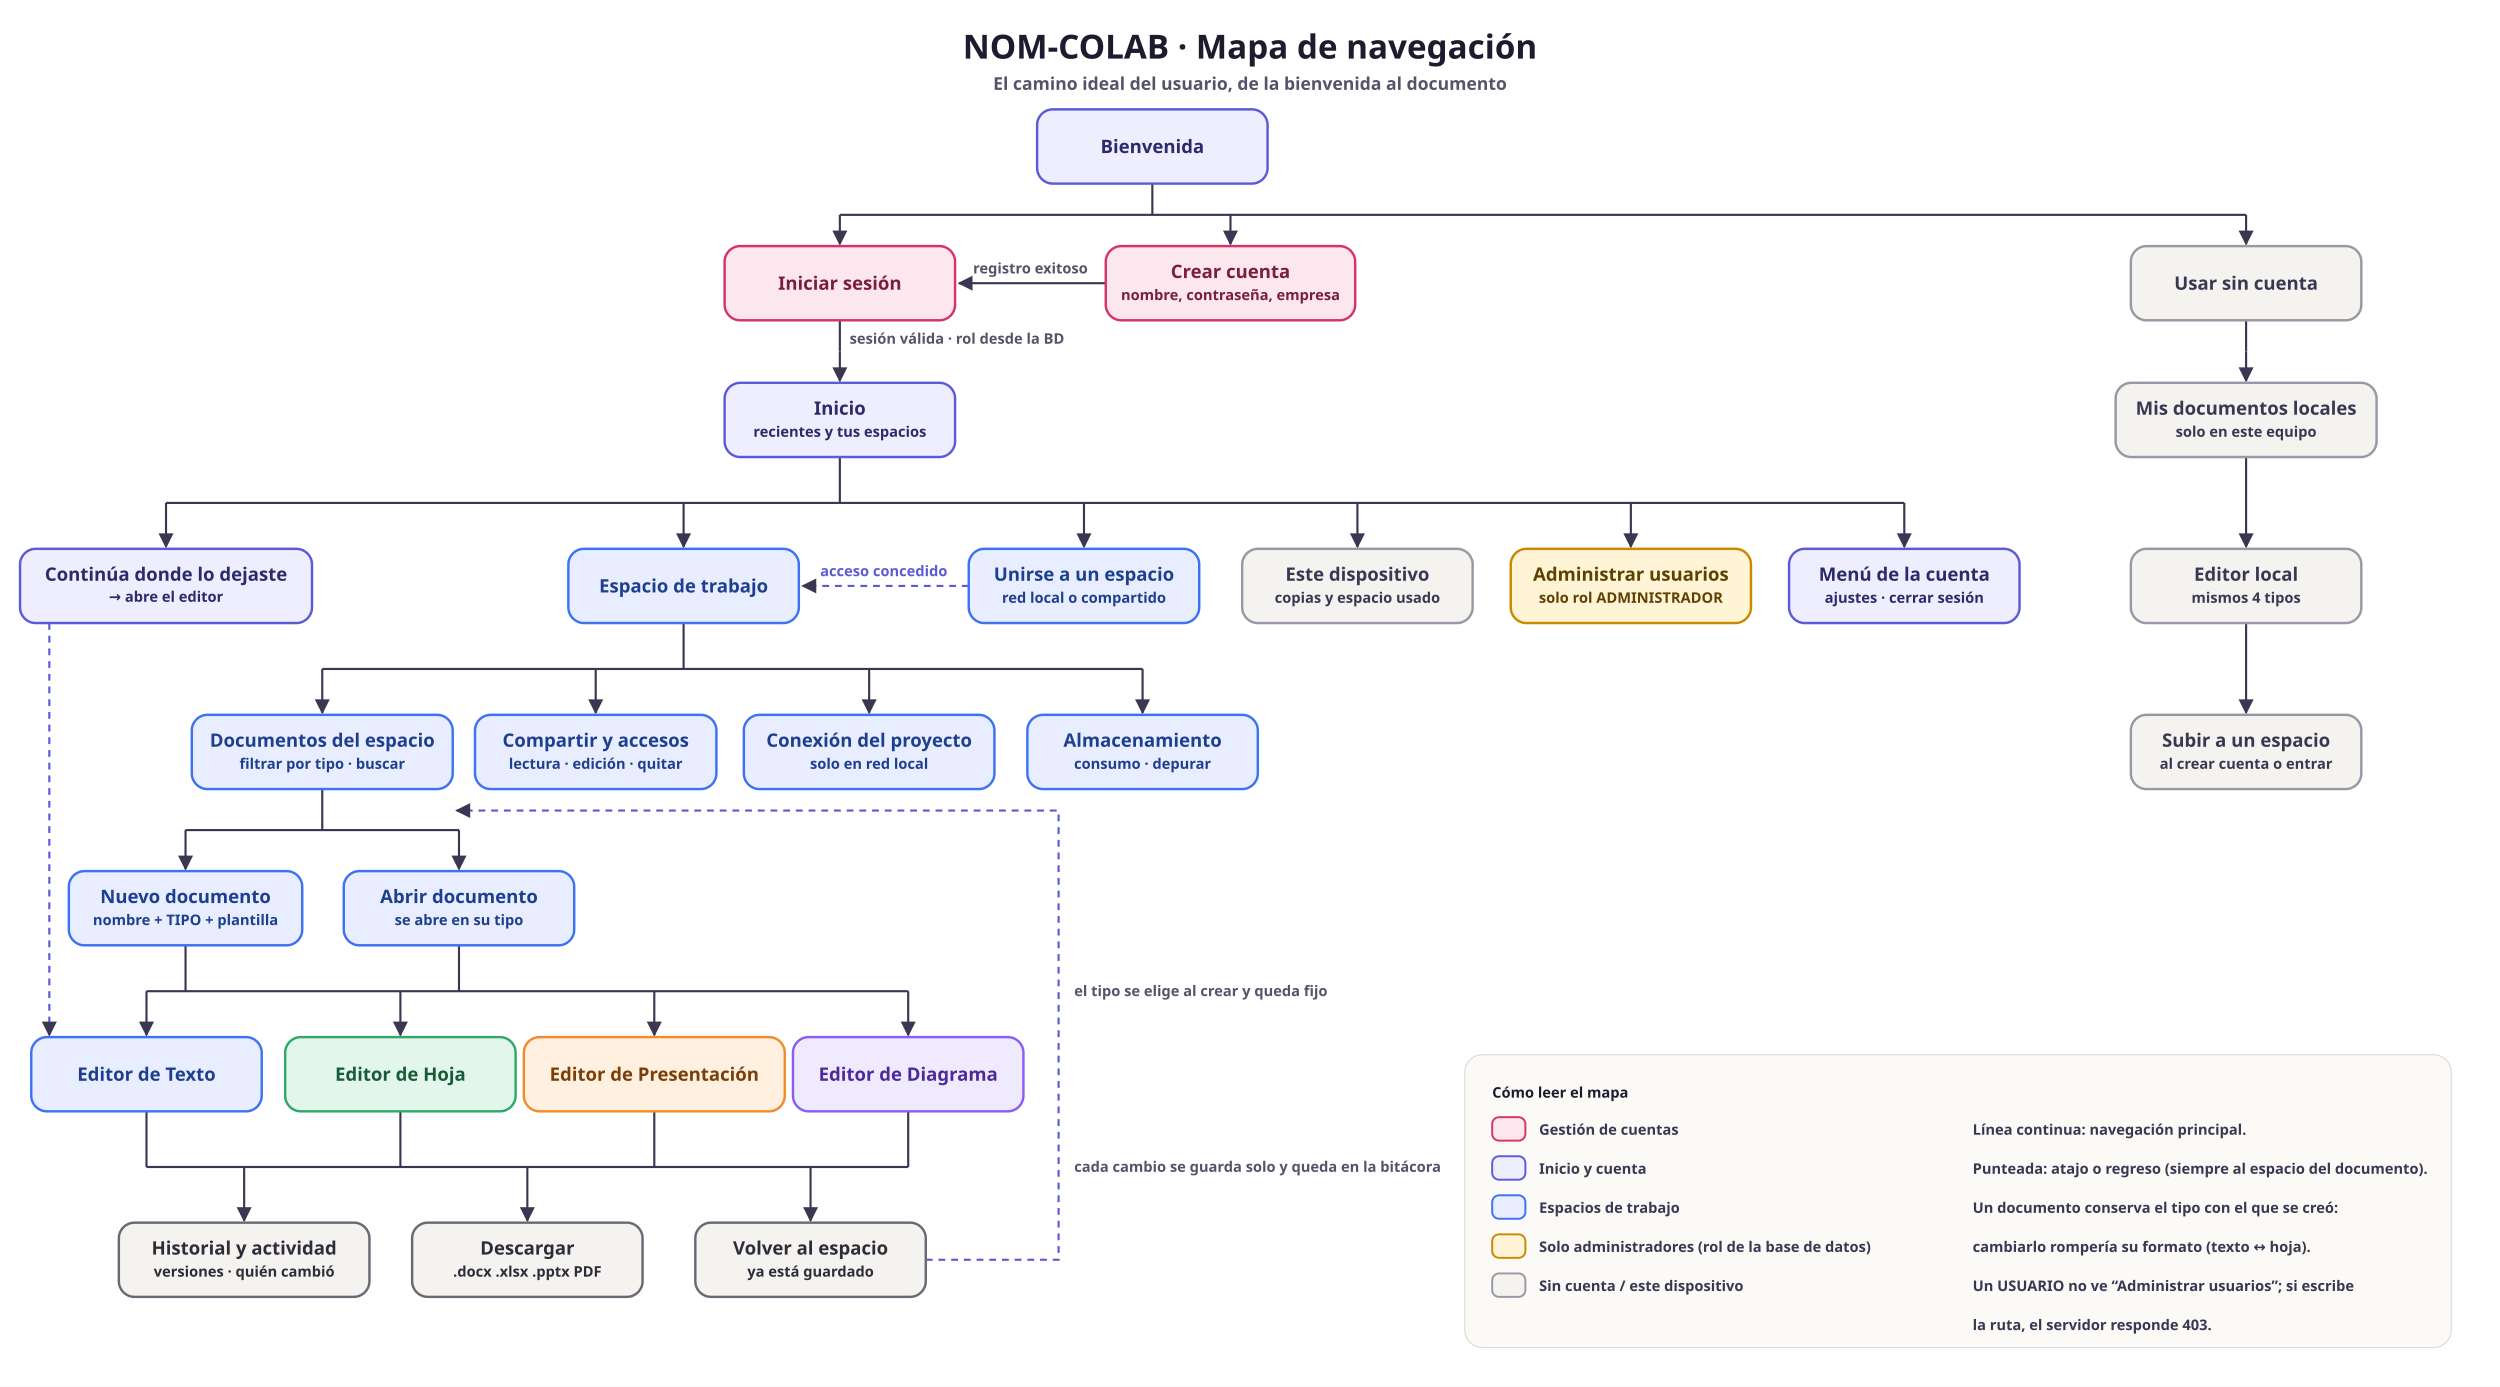
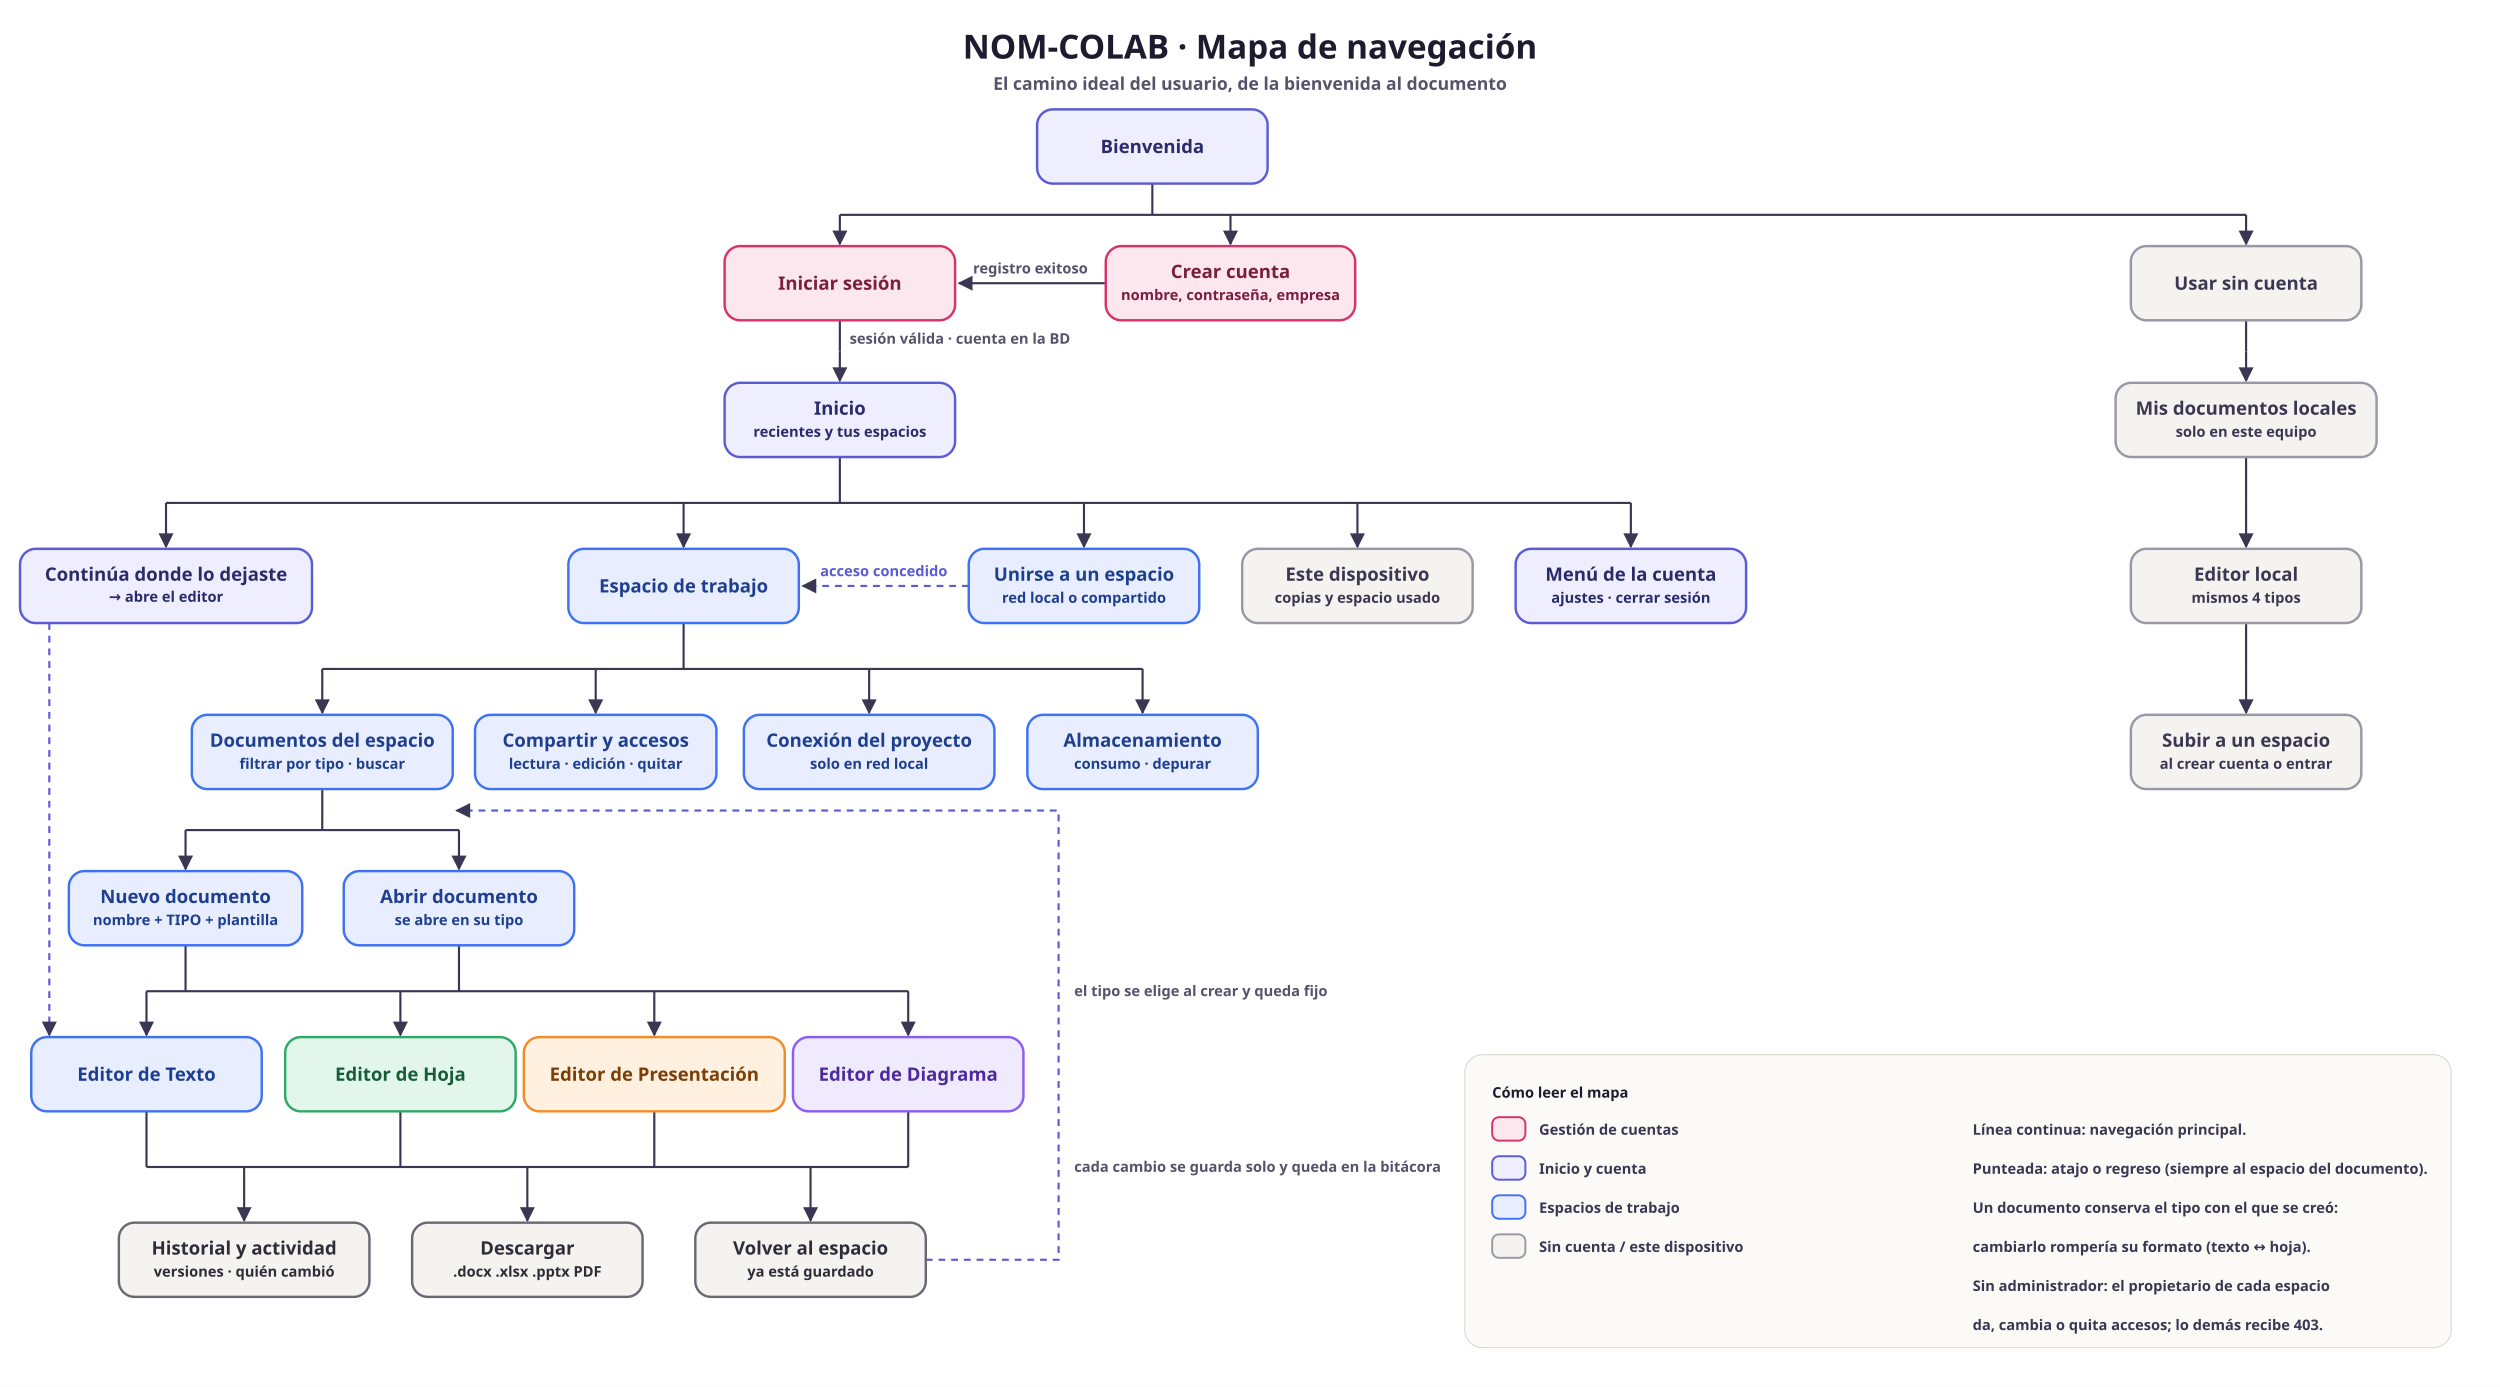
<svg xmlns="http://www.w3.org/2000/svg" viewBox="0 0 2560 1420" width="2560" height="1420">
  <defs>
    <marker id="flecha" viewBox="0 0 10 10" refX="9" refY="5" markerWidth="7" markerHeight="7" orient="auto-start-reverse">
      <path d="M0,0 L10,5 L0,10 z" fill="#3A3752" />
    </marker>
  </defs>
  <rect width="100%" height="100%" fill="#FFFFFF" />
  <text x="1280.0" y="60" text-anchor="middle" font-family="Nunito, sans-serif" font-size="34" font-weight="900" fill="#1E1B2E">NOM-COLAB · Mapa de navegación</text>
  <text x="1280.0" y="92" text-anchor="middle" font-family="Nunito, sans-serif" font-size="18" font-weight="600" fill="#55526A">El camino ideal del usuario, de la bienvenida al documento</text>
  <path d="M1180.0,188.0 L1180.0,220.0" fill="none" stroke="#3A3752" stroke-width="2.2" />
  <path d="M860.0,220.0 L2300.0,220.0" fill="none" stroke="#3A3752" stroke-width="2.2" />
  <path d="M860.0,220.0 L860.0,250.0" fill="none" stroke="#3A3752" stroke-width="2.2" marker-end="url(#flecha)" />
  <path d="M1260.0,220.0 L1260.0,250.0" fill="none" stroke="#3A3752" stroke-width="2.2" marker-end="url(#flecha)" />
  <path d="M2300.0,220.0 L2300.0,250.0" fill="none" stroke="#3A3752" stroke-width="2.2" marker-end="url(#flecha)" />
  <path d="M860.0,328.0 L860.0,360.0" fill="none" stroke="#3A3752" stroke-width="2.2" />
  <path d="M860.0,360.0 L860.0,390.0" fill="none" stroke="#3A3752" stroke-width="2.2" marker-end="url(#flecha)" />
-   <text x="870.0" y="352.0" text-anchor="start" font-family="Nunito, sans-serif" font-size="15" font-weight="700" fill="#55526A">sesión válida · rol desde la BD</text>
+   <text x="870.0" y="352.0" text-anchor="start" font-family="Nunito, sans-serif" font-size="15" font-weight="700" fill="#55526A">sesión válida · cuenta en la BD</text>
  <path d="M2300.0,328.0 L2300.0,360.0" fill="none" stroke="#3A3752" stroke-width="2.2" />
  <path d="M2300.0,360.0 L2300.0,390.0" fill="none" stroke="#3A3752" stroke-width="2.2" marker-end="url(#flecha)" />
  <path d="M2300.0,468.0 L2300.0,515.0" fill="none" stroke="#3A3752" stroke-width="2.2" />
  <path d="M2300.0,515.0 L2300.0,560.0" fill="none" stroke="#3A3752" stroke-width="2.2" marker-end="url(#flecha)" />
  <path d="M2300.0,638.0 L2300.0,685.0" fill="none" stroke="#3A3752" stroke-width="2.2" />
  <path d="M2300.0,685.0 L2300.0,730.0" fill="none" stroke="#3A3752" stroke-width="2.2" marker-end="url(#flecha)" />
  <path d="M860.0,468.0 L860.0,515.0" fill="none" stroke="#3A3752" stroke-width="2.2" />
-   <path d="M170.0,515.0 L1950.0,515.0" fill="none" stroke="#3A3752" stroke-width="2.2" />
+   <path d="M170.0,515.0 L1670.0,515.0" fill="none" stroke="#3A3752" stroke-width="2.2" />
  <path d="M170.0,515.0 L170.0,560.0" fill="none" stroke="#3A3752" stroke-width="2.2" marker-end="url(#flecha)" />
  <path d="M700.0,515.0 L700.0,560.0" fill="none" stroke="#3A3752" stroke-width="2.2" marker-end="url(#flecha)" />
  <path d="M1110.0,515.0 L1110.0,560.0" fill="none" stroke="#3A3752" stroke-width="2.2" marker-end="url(#flecha)" />
  <path d="M1390.0,515.0 L1390.0,560.0" fill="none" stroke="#3A3752" stroke-width="2.2" marker-end="url(#flecha)" />
  <path d="M1670.0,515.0 L1670.0,560.0" fill="none" stroke="#3A3752" stroke-width="2.2" marker-end="url(#flecha)" />
-   <path d="M1950.0,515.0 L1950.0,560.0" fill="none" stroke="#3A3752" stroke-width="2.2" marker-end="url(#flecha)" />
  <path d="M700.0,638.0 L700.0,685.0" fill="none" stroke="#3A3752" stroke-width="2.2" />
  <path d="M330.0,685.0 L1170.0,685.0" fill="none" stroke="#3A3752" stroke-width="2.2" />
  <path d="M330.0,685.0 L330.0,730.0" fill="none" stroke="#3A3752" stroke-width="2.2" marker-end="url(#flecha)" />
  <path d="M610.0,685.0 L610.0,730.0" fill="none" stroke="#3A3752" stroke-width="2.2" marker-end="url(#flecha)" />
  <path d="M890.0,685.0 L890.0,730.0" fill="none" stroke="#3A3752" stroke-width="2.2" marker-end="url(#flecha)" />
  <path d="M1170.0,685.0 L1170.0,730.0" fill="none" stroke="#3A3752" stroke-width="2.2" marker-end="url(#flecha)" />
  <path d="M330.0,808.0 L330.0,850.0" fill="none" stroke="#3A3752" stroke-width="2.2" />
  <path d="M190.0,850.0 L470.0,850.0" fill="none" stroke="#3A3752" stroke-width="2.2" />
  <path d="M190.0,850.0 L190.0,890.0" fill="none" stroke="#3A3752" stroke-width="2.2" marker-end="url(#flecha)" />
  <path d="M470.0,850.0 L470.0,890.0" fill="none" stroke="#3A3752" stroke-width="2.2" marker-end="url(#flecha)" />
  <path d="M1132.3,290.0 L982.0,290.0" fill="none" stroke="#3A3752" stroke-width="2.2" marker-end="url(#flecha)" />
  <text x="1055.15" y="280.0" text-anchor="middle" font-family="Nunito, sans-serif" font-size="15" font-weight="700" fill="#55526A">registro exitoso</text>
  <path d="M190.0,968.0 L190.0,1015.0" fill="none" stroke="#3A3752" stroke-width="2.2" />
  <path d="M470.0,968.0 L470.0,1015.0" fill="none" stroke="#3A3752" stroke-width="2.2" />
  <path d="M150.0,1015.0 L930.0,1015.0" fill="none" stroke="#3A3752" stroke-width="2.2" />
  <path d="M150.0,1015.0 L150.0,1060.0" fill="none" stroke="#3A3752" stroke-width="2.2" marker-end="url(#flecha)" />
  <path d="M410.0,1015.0 L410.0,1060.0" fill="none" stroke="#3A3752" stroke-width="2.2" marker-end="url(#flecha)" />
  <path d="M670.0,1015.0 L670.0,1060.0" fill="none" stroke="#3A3752" stroke-width="2.2" marker-end="url(#flecha)" />
  <path d="M930.0,1015.0 L930.0,1060.0" fill="none" stroke="#3A3752" stroke-width="2.2" marker-end="url(#flecha)" />
  <text x="1100" y="1020.0" text-anchor="start" font-family="Nunito, sans-serif" font-size="15" font-weight="700" fill="#55526A">el tipo se elige al crear y queda fijo</text>
  <path d="M150.0,1138.0 L150.0,1195.0" fill="none" stroke="#3A3752" stroke-width="2.2" />
  <path d="M410.0,1138.0 L410.0,1195.0" fill="none" stroke="#3A3752" stroke-width="2.2" />
  <path d="M670.0,1138.0 L670.0,1195.0" fill="none" stroke="#3A3752" stroke-width="2.2" />
  <path d="M930.0,1138.0 L930.0,1195.0" fill="none" stroke="#3A3752" stroke-width="2.2" />
  <path d="M150.0,1195.0 L930.0,1195.0" fill="none" stroke="#3A3752" stroke-width="2.2" />
  <path d="M250.0,1195.0 L250.0,1250.0" fill="none" stroke="#3A3752" stroke-width="2.2" marker-end="url(#flecha)" />
  <path d="M540.0,1195.0 L540.0,1250.0" fill="none" stroke="#3A3752" stroke-width="2.2" marker-end="url(#flecha)" />
  <path d="M830.0,1195.0 L830.0,1250.0" fill="none" stroke="#3A3752" stroke-width="2.2" marker-end="url(#flecha)" />
  <text x="1100" y="1200.0" text-anchor="start" font-family="Nunito, sans-serif" font-size="15" font-weight="700" fill="#55526A">cada cambio se guarda solo y queda en la bitácora</text>
  <path d="M50.5,638.0 L50.5,1060.0" fill="none" stroke="#5B5BD6" stroke-width="2.2" stroke-dasharray="7 6" marker-end="url(#flecha)" />
  <path d="M948.0,1290.0 L1084.0,1290.0 L1084.0,830.0 L467.6,830.0" fill="none" stroke="#5B5BD6" stroke-width="2.2" stroke-dasharray="7 6" marker-end="url(#flecha)" />
  <path d="M992.0,600.0 L822.0,600.0" fill="none" stroke="#5B5BD6" stroke-width="2.2" stroke-dasharray="7 6" marker-end="url(#flecha)" />
  <text x="905.0" y="590.0" text-anchor="middle" font-family="Nunito, sans-serif" font-size="15" font-weight="700" fill="#5B5BD6">acceso concedido</text>
  <rect x="1062.0" y="112.0" width="236" height="76" rx="16" fill="#EEEEFF" stroke="#5B5BD6" stroke-width="2.5" />
  <text x="1180.0" y="150.0" text-anchor="middle" dominant-baseline="middle" font-family="Nunito, sans-serif" font-size="19" font-weight="800" fill="#2B2A6B">Bienvenida</text>
  <rect x="742.0" y="252.0" width="236" height="76" rx="16" fill="#FDE7EF" stroke="#D6336C" stroke-width="2.5" />
  <text x="860.0" y="290.0" text-anchor="middle" dominant-baseline="middle" font-family="Nunito, sans-serif" font-size="19" font-weight="800" fill="#7A1D3F">Iniciar sesión</text>
  <rect x="1132.3" y="252.0" width="255.4" height="76" rx="16" fill="#FDE7EF" stroke="#D6336C" stroke-width="2.5" />
  <text x="1260.0" y="278.0" text-anchor="middle" dominant-baseline="middle" font-family="Nunito, sans-serif" font-size="19" font-weight="800" fill="#7A1D3F">Crear cuenta</text>
  <text x="1260.0" y="302.0" text-anchor="middle" dominant-baseline="middle" font-family="Nunito, sans-serif" font-size="15" font-weight="600" fill="#7A1D3F">nombre, contraseña, empresa</text>
  <rect x="2182.0" y="252.0" width="236" height="76" rx="16" fill="#F5F3EF" stroke="#9A97A6" stroke-width="2.5" />
  <text x="2300.0" y="290.0" text-anchor="middle" dominant-baseline="middle" font-family="Nunito, sans-serif" font-size="19" font-weight="800" fill="#3A3752">Usar sin cuenta</text>
  <rect x="742.0" y="392.0" width="236" height="76" rx="16" fill="#EEEEFF" stroke="#5B5BD6" stroke-width="2.5" />
  <text x="860.0" y="418.0" text-anchor="middle" dominant-baseline="middle" font-family="Nunito, sans-serif" font-size="19" font-weight="800" fill="#2B2A6B">Inicio</text>
  <text x="860.0" y="442.0" text-anchor="middle" dominant-baseline="middle" font-family="Nunito, sans-serif" font-size="15" font-weight="600" fill="#2B2A6B">recientes y tus espacios</text>
  <rect x="2166.4" y="392.0" width="267.2" height="76" rx="16" fill="#F5F3EF" stroke="#9A97A6" stroke-width="2.5" />
  <text x="2300.0" y="418.0" text-anchor="middle" dominant-baseline="middle" font-family="Nunito, sans-serif" font-size="19" font-weight="800" fill="#3A3752">Mis documentos locales</text>
  <text x="2300.0" y="442.0" text-anchor="middle" dominant-baseline="middle" font-family="Nunito, sans-serif" font-size="15" font-weight="600" fill="#3A3752">solo en este equipo</text>
  <rect x="20.5" y="562.0" width="299.0" height="76" rx="16" fill="#EEEEFF" stroke="#5B5BD6" stroke-width="2.5" />
  <text x="170.0" y="588.0" text-anchor="middle" dominant-baseline="middle" font-family="Nunito, sans-serif" font-size="19" font-weight="800" fill="#2B2A6B">Continúa donde lo dejaste</text>
  <text x="170.0" y="612.0" text-anchor="middle" dominant-baseline="middle" font-family="Nunito, sans-serif" font-size="15" font-weight="600" fill="#2B2A6B">→ abre el editor</text>
  <rect x="582.0" y="562.0" width="236" height="76" rx="16" fill="#E8EEFF" stroke="#3D72F2" stroke-width="2.5" />
  <text x="700.0" y="600.0" text-anchor="middle" dominant-baseline="middle" font-family="Nunito, sans-serif" font-size="19" font-weight="800" fill="#1E3F8F">Espacio de trabajo</text>
  <rect x="992.0" y="562.0" width="236" height="76" rx="16" fill="#E8EEFF" stroke="#3D72F2" stroke-width="2.5" />
  <text x="1110.0" y="588.0" text-anchor="middle" dominant-baseline="middle" font-family="Nunito, sans-serif" font-size="19" font-weight="800" fill="#1E3F8F">Unirse a un espacio</text>
  <text x="1110.0" y="612.0" text-anchor="middle" dominant-baseline="middle" font-family="Nunito, sans-serif" font-size="15" font-weight="600" fill="#1E3F8F">red local o compartido</text>
  <rect x="1272.0" y="562.0" width="236" height="76" rx="16" fill="#F5F3EF" stroke="#9A97A6" stroke-width="2.5" />
  <text x="1390.0" y="588.0" text-anchor="middle" dominant-baseline="middle" font-family="Nunito, sans-serif" font-size="19" font-weight="800" fill="#3A3752">Este dispositivo</text>
  <text x="1390.0" y="612.0" text-anchor="middle" dominant-baseline="middle" font-family="Nunito, sans-serif" font-size="15" font-weight="600" fill="#3A3752">copias y espacio usado</text>
-   <rect x="1547.0" y="562.0" width="246.0" height="76" rx="16" fill="#FFF4D6" stroke="#C98A00" stroke-width="2.5" />
-   <text x="1670.0" y="588.0" text-anchor="middle" dominant-baseline="middle" font-family="Nunito, sans-serif" font-size="19" font-weight="800" fill="#5E4100">Administrar usuarios</text>
-   <text x="1670.0" y="612.0" text-anchor="middle" dominant-baseline="middle" font-family="Nunito, sans-serif" font-size="15" font-weight="600" fill="#5E4100">solo rol ADMINISTRADOR</text>
-   <rect x="1832.0" y="562.0" width="236" height="76" rx="16" fill="#EEEEFF" stroke="#5B5BD6" stroke-width="2.5" />
-   <text x="1950.0" y="588.0" text-anchor="middle" dominant-baseline="middle" font-family="Nunito, sans-serif" font-size="19" font-weight="800" fill="#2B2A6B">Menú de la cuenta</text>
-   <text x="1950.0" y="612.0" text-anchor="middle" dominant-baseline="middle" font-family="Nunito, sans-serif" font-size="15" font-weight="600" fill="#2B2A6B">ajustes · cerrar sesión</text>
+   <rect x="1552.0" y="562.0" width="236" height="76" rx="16" fill="#EEEEFF" stroke="#5B5BD6" stroke-width="2.5" />
+   <text x="1670.0" y="588.0" text-anchor="middle" dominant-baseline="middle" font-family="Nunito, sans-serif" font-size="19" font-weight="800" fill="#2B2A6B">Menú de la cuenta</text>
+   <text x="1670.0" y="612.0" text-anchor="middle" dominant-baseline="middle" font-family="Nunito, sans-serif" font-size="15" font-weight="600" fill="#2B2A6B">ajustes · cerrar sesión</text>
  <rect x="2182.0" y="562.0" width="236" height="76" rx="16" fill="#F5F3EF" stroke="#9A97A6" stroke-width="2.5" />
  <text x="2300.0" y="588.0" text-anchor="middle" dominant-baseline="middle" font-family="Nunito, sans-serif" font-size="19" font-weight="800" fill="#3A3752">Editor local</text>
  <text x="2300.0" y="612.0" text-anchor="middle" dominant-baseline="middle" font-family="Nunito, sans-serif" font-size="15" font-weight="600" fill="#3A3752">mismos 4 tipos</text>
  <rect x="2182.0" y="732.0" width="236" height="76" rx="16" fill="#F5F3EF" stroke="#9A97A6" stroke-width="2.5" />
  <text x="2300.0" y="758.0" text-anchor="middle" dominant-baseline="middle" font-family="Nunito, sans-serif" font-size="19" font-weight="800" fill="#3A3752">Subir a un espacio</text>
  <text x="2300.0" y="782.0" text-anchor="middle" dominant-baseline="middle" font-family="Nunito, sans-serif" font-size="15" font-weight="600" fill="#3A3752">al crear cuenta o entrar</text>
  <rect x="196.4" y="732.0" width="267.2" height="76" rx="16" fill="#E8EEFF" stroke="#3D72F2" stroke-width="2.5" />
  <text x="330.0" y="758.0" text-anchor="middle" dominant-baseline="middle" font-family="Nunito, sans-serif" font-size="19" font-weight="800" fill="#1E3F8F">Documentos del espacio</text>
  <text x="330.0" y="782.0" text-anchor="middle" dominant-baseline="middle" font-family="Nunito, sans-serif" font-size="15" font-weight="600" fill="#1E3F8F">filtrar por tipo · buscar</text>
  <rect x="486.4" y="732.0" width="247.2" height="76" rx="16" fill="#E8EEFF" stroke="#3D72F2" stroke-width="2.5" />
  <text x="610.0" y="758.0" text-anchor="middle" dominant-baseline="middle" font-family="Nunito, sans-serif" font-size="19" font-weight="800" fill="#1E3F8F">Compartir y accesos</text>
  <text x="610.0" y="782.0" text-anchor="middle" dominant-baseline="middle" font-family="Nunito, sans-serif" font-size="15" font-weight="600" fill="#1E3F8F">lectura · edición · quitar</text>
  <rect x="761.7" y="732.0" width="256.6" height="76" rx="16" fill="#E8EEFF" stroke="#3D72F2" stroke-width="2.5" />
  <text x="890.0" y="758.0" text-anchor="middle" dominant-baseline="middle" font-family="Nunito, sans-serif" font-size="19" font-weight="800" fill="#1E3F8F">Conexión del proyecto</text>
  <text x="890.0" y="782.0" text-anchor="middle" dominant-baseline="middle" font-family="Nunito, sans-serif" font-size="15" font-weight="600" fill="#1E3F8F">solo en red local</text>
  <rect x="1052.0" y="732.0" width="236" height="76" rx="16" fill="#E8EEFF" stroke="#3D72F2" stroke-width="2.5" />
  <text x="1170.0" y="758.0" text-anchor="middle" dominant-baseline="middle" font-family="Nunito, sans-serif" font-size="19" font-weight="800" fill="#1E3F8F">Almacenamiento</text>
  <text x="1170.0" y="782.0" text-anchor="middle" dominant-baseline="middle" font-family="Nunito, sans-serif" font-size="15" font-weight="600" fill="#1E3F8F">consumo · depurar</text>
  <rect x="70.5" y="892.0" width="239" height="76" rx="16" fill="#E8EEFF" stroke="#3D72F2" stroke-width="2.5" />
  <text x="190.0" y="918.0" text-anchor="middle" dominant-baseline="middle" font-family="Nunito, sans-serif" font-size="19" font-weight="800" fill="#1E3F8F">Nuevo documento</text>
  <text x="190.0" y="942.0" text-anchor="middle" dominant-baseline="middle" font-family="Nunito, sans-serif" font-size="15" font-weight="600" fill="#1E3F8F">nombre + TIPO + plantilla</text>
  <rect x="352.0" y="892.0" width="236" height="76" rx="16" fill="#E8EEFF" stroke="#3D72F2" stroke-width="2.5" />
  <text x="470.0" y="918.0" text-anchor="middle" dominant-baseline="middle" font-family="Nunito, sans-serif" font-size="19" font-weight="800" fill="#1E3F8F">Abrir documento</text>
  <text x="470.0" y="942.0" text-anchor="middle" dominant-baseline="middle" font-family="Nunito, sans-serif" font-size="15" font-weight="600" fill="#1E3F8F">se abre en su tipo</text>
  <rect x="32.0" y="1062.0" width="236" height="76" rx="16" fill="#E8EEFF" stroke="#3D72F2" stroke-width="2.5" />
  <text x="150.0" y="1100.0" text-anchor="middle" dominant-baseline="middle" font-family="Nunito, sans-serif" font-size="19" font-weight="800" fill="#1E3F8F">Editor de Texto</text>
  <rect x="292.0" y="1062.0" width="236" height="76" rx="16" fill="#E3F6EC" stroke="#2FA868" stroke-width="2.5" />
  <text x="410.0" y="1100.0" text-anchor="middle" dominant-baseline="middle" font-family="Nunito, sans-serif" font-size="19" font-weight="800" fill="#165C38">Editor de Hoja</text>
  <rect x="536.4" y="1062.0" width="267.2" height="76" rx="16" fill="#FFF0E0" stroke="#F08C2A" stroke-width="2.5" />
  <text x="670.0" y="1100.0" text-anchor="middle" dominant-baseline="middle" font-family="Nunito, sans-serif" font-size="19" font-weight="800" fill="#7A3E06">Editor de Presentación</text>
  <rect x="812.0" y="1062.0" width="236" height="76" rx="16" fill="#F0EAFF" stroke="#8B5CF6" stroke-width="2.5" />
  <text x="930.0" y="1100.0" text-anchor="middle" dominant-baseline="middle" font-family="Nunito, sans-serif" font-size="19" font-weight="800" fill="#4C2A9E">Editor de Diagrama</text>
  <rect x="121.7" y="1252.0" width="256.6" height="76" rx="16" fill="#F5F3EF" stroke="#6B6875" stroke-width="2.5" />
  <text x="250.0" y="1278.0" text-anchor="middle" dominant-baseline="middle" font-family="Nunito, sans-serif" font-size="19" font-weight="800" fill="#2E2C38">Historial y actividad</text>
  <text x="250.0" y="1302.0" text-anchor="middle" dominant-baseline="middle" font-family="Nunito, sans-serif" font-size="15" font-weight="600" fill="#2E2C38">versiones · quién cambió</text>
  <rect x="422.0" y="1252.0" width="236" height="76" rx="16" fill="#F5F3EF" stroke="#6B6875" stroke-width="2.5" />
  <text x="540.0" y="1278.0" text-anchor="middle" dominant-baseline="middle" font-family="Nunito, sans-serif" font-size="19" font-weight="800" fill="#2E2C38">Descargar</text>
  <text x="540.0" y="1302.0" text-anchor="middle" dominant-baseline="middle" font-family="Nunito, sans-serif" font-size="15" font-weight="600" fill="#2E2C38">.docx .xlsx .pptx PDF</text>
  <rect x="712.0" y="1252.0" width="236" height="76" rx="16" fill="#F5F3EF" stroke="#6B6875" stroke-width="2.5" />
  <text x="830.0" y="1278.0" text-anchor="middle" dominant-baseline="middle" font-family="Nunito, sans-serif" font-size="19" font-weight="800" fill="#2E2C38">Volver al espacio</text>
  <text x="830.0" y="1302.0" text-anchor="middle" dominant-baseline="middle" font-family="Nunito, sans-serif" font-size="15" font-weight="600" fill="#2E2C38">ya está guardado</text>
  <rect x="1500" y="1080" width="1010" height="300" rx="18" fill="#FBFAF7" stroke="#D9D4CA" />
  <text x="1528" y="1124" text-anchor="start" font-family="Nunito, sans-serif" font-size="15" font-weight="700" fill="#1E1B2E">Cómo leer el mapa</text>
  <rect x="1528" y="1144" width="34" height="24" rx="7" fill="#FDE7EF" stroke="#D6336C" stroke-width="2" />
  <text x="1576" y="1162" text-anchor="start" font-family="Nunito, sans-serif" font-size="15" font-weight="700" fill="#3A3752">Gestión de cuentas</text>
  <rect x="1528" y="1184" width="34" height="24" rx="7" fill="#EEEEFF" stroke="#5B5BD6" stroke-width="2" />
  <text x="1576" y="1202" text-anchor="start" font-family="Nunito, sans-serif" font-size="15" font-weight="700" fill="#3A3752">Inicio y cuenta</text>
  <rect x="1528" y="1224" width="34" height="24" rx="7" fill="#E8EEFF" stroke="#3D72F2" stroke-width="2" />
  <text x="1576" y="1242" text-anchor="start" font-family="Nunito, sans-serif" font-size="15" font-weight="700" fill="#3A3752">Espacios de trabajo</text>
-   <rect x="1528" y="1264" width="34" height="24" rx="7" fill="#FFF4D6" stroke="#C98A00" stroke-width="2" />
-   <text x="1576" y="1282" text-anchor="start" font-family="Nunito, sans-serif" font-size="15" font-weight="700" fill="#3A3752">Solo administradores (rol de la base de datos)</text>
-   <rect x="1528" y="1304" width="34" height="24" rx="7" fill="#F5F3EF" stroke="#9A97A6" stroke-width="2" />
-   <text x="1576" y="1322" text-anchor="start" font-family="Nunito, sans-serif" font-size="15" font-weight="700" fill="#3A3752">Sin cuenta / este dispositivo</text>
+   <rect x="1528" y="1264" width="34" height="24" rx="7" fill="#F5F3EF" stroke="#9A97A6" stroke-width="2" />
+   <text x="1576" y="1282" text-anchor="start" font-family="Nunito, sans-serif" font-size="15" font-weight="700" fill="#3A3752">Sin cuenta / este dispositivo</text>
  <text x="2020" y="1162" text-anchor="start" font-family="Nunito, sans-serif" font-size="15" font-weight="700" fill="#3A3752">Línea continua: navegación principal.</text>
  <text x="2020" y="1202" text-anchor="start" font-family="Nunito, sans-serif" font-size="15" font-weight="700" fill="#3A3752">Punteada: atajo o regreso (siempre al espacio del documento).</text>
  <text x="2020" y="1242" text-anchor="start" font-family="Nunito, sans-serif" font-size="15" font-weight="700" fill="#3A3752">Un documento conserva el tipo con el que se creó:</text>
  <text x="2020" y="1282" text-anchor="start" font-family="Nunito, sans-serif" font-size="15" font-weight="700" fill="#3A3752">cambiarlo rompería su formato (texto ↔ hoja).</text>
-   <text x="2020" y="1322" text-anchor="start" font-family="Nunito, sans-serif" font-size="15" font-weight="700" fill="#3A3752">Un USUARIO no ve “Administrar usuarios”; si escribe</text>
-   <text x="2020" y="1362" text-anchor="start" font-family="Nunito, sans-serif" font-size="15" font-weight="700" fill="#3A3752">la ruta, el servidor responde 403.</text>
+   <text x="2020" y="1322" text-anchor="start" font-family="Nunito, sans-serif" font-size="15" font-weight="700" fill="#3A3752">Sin administrador: el propietario de cada espacio</text>
+   <text x="2020" y="1362" text-anchor="start" font-family="Nunito, sans-serif" font-size="15" font-weight="700" fill="#3A3752">da, cambia o quita accesos; lo demás recibe 403.</text>
</svg>
